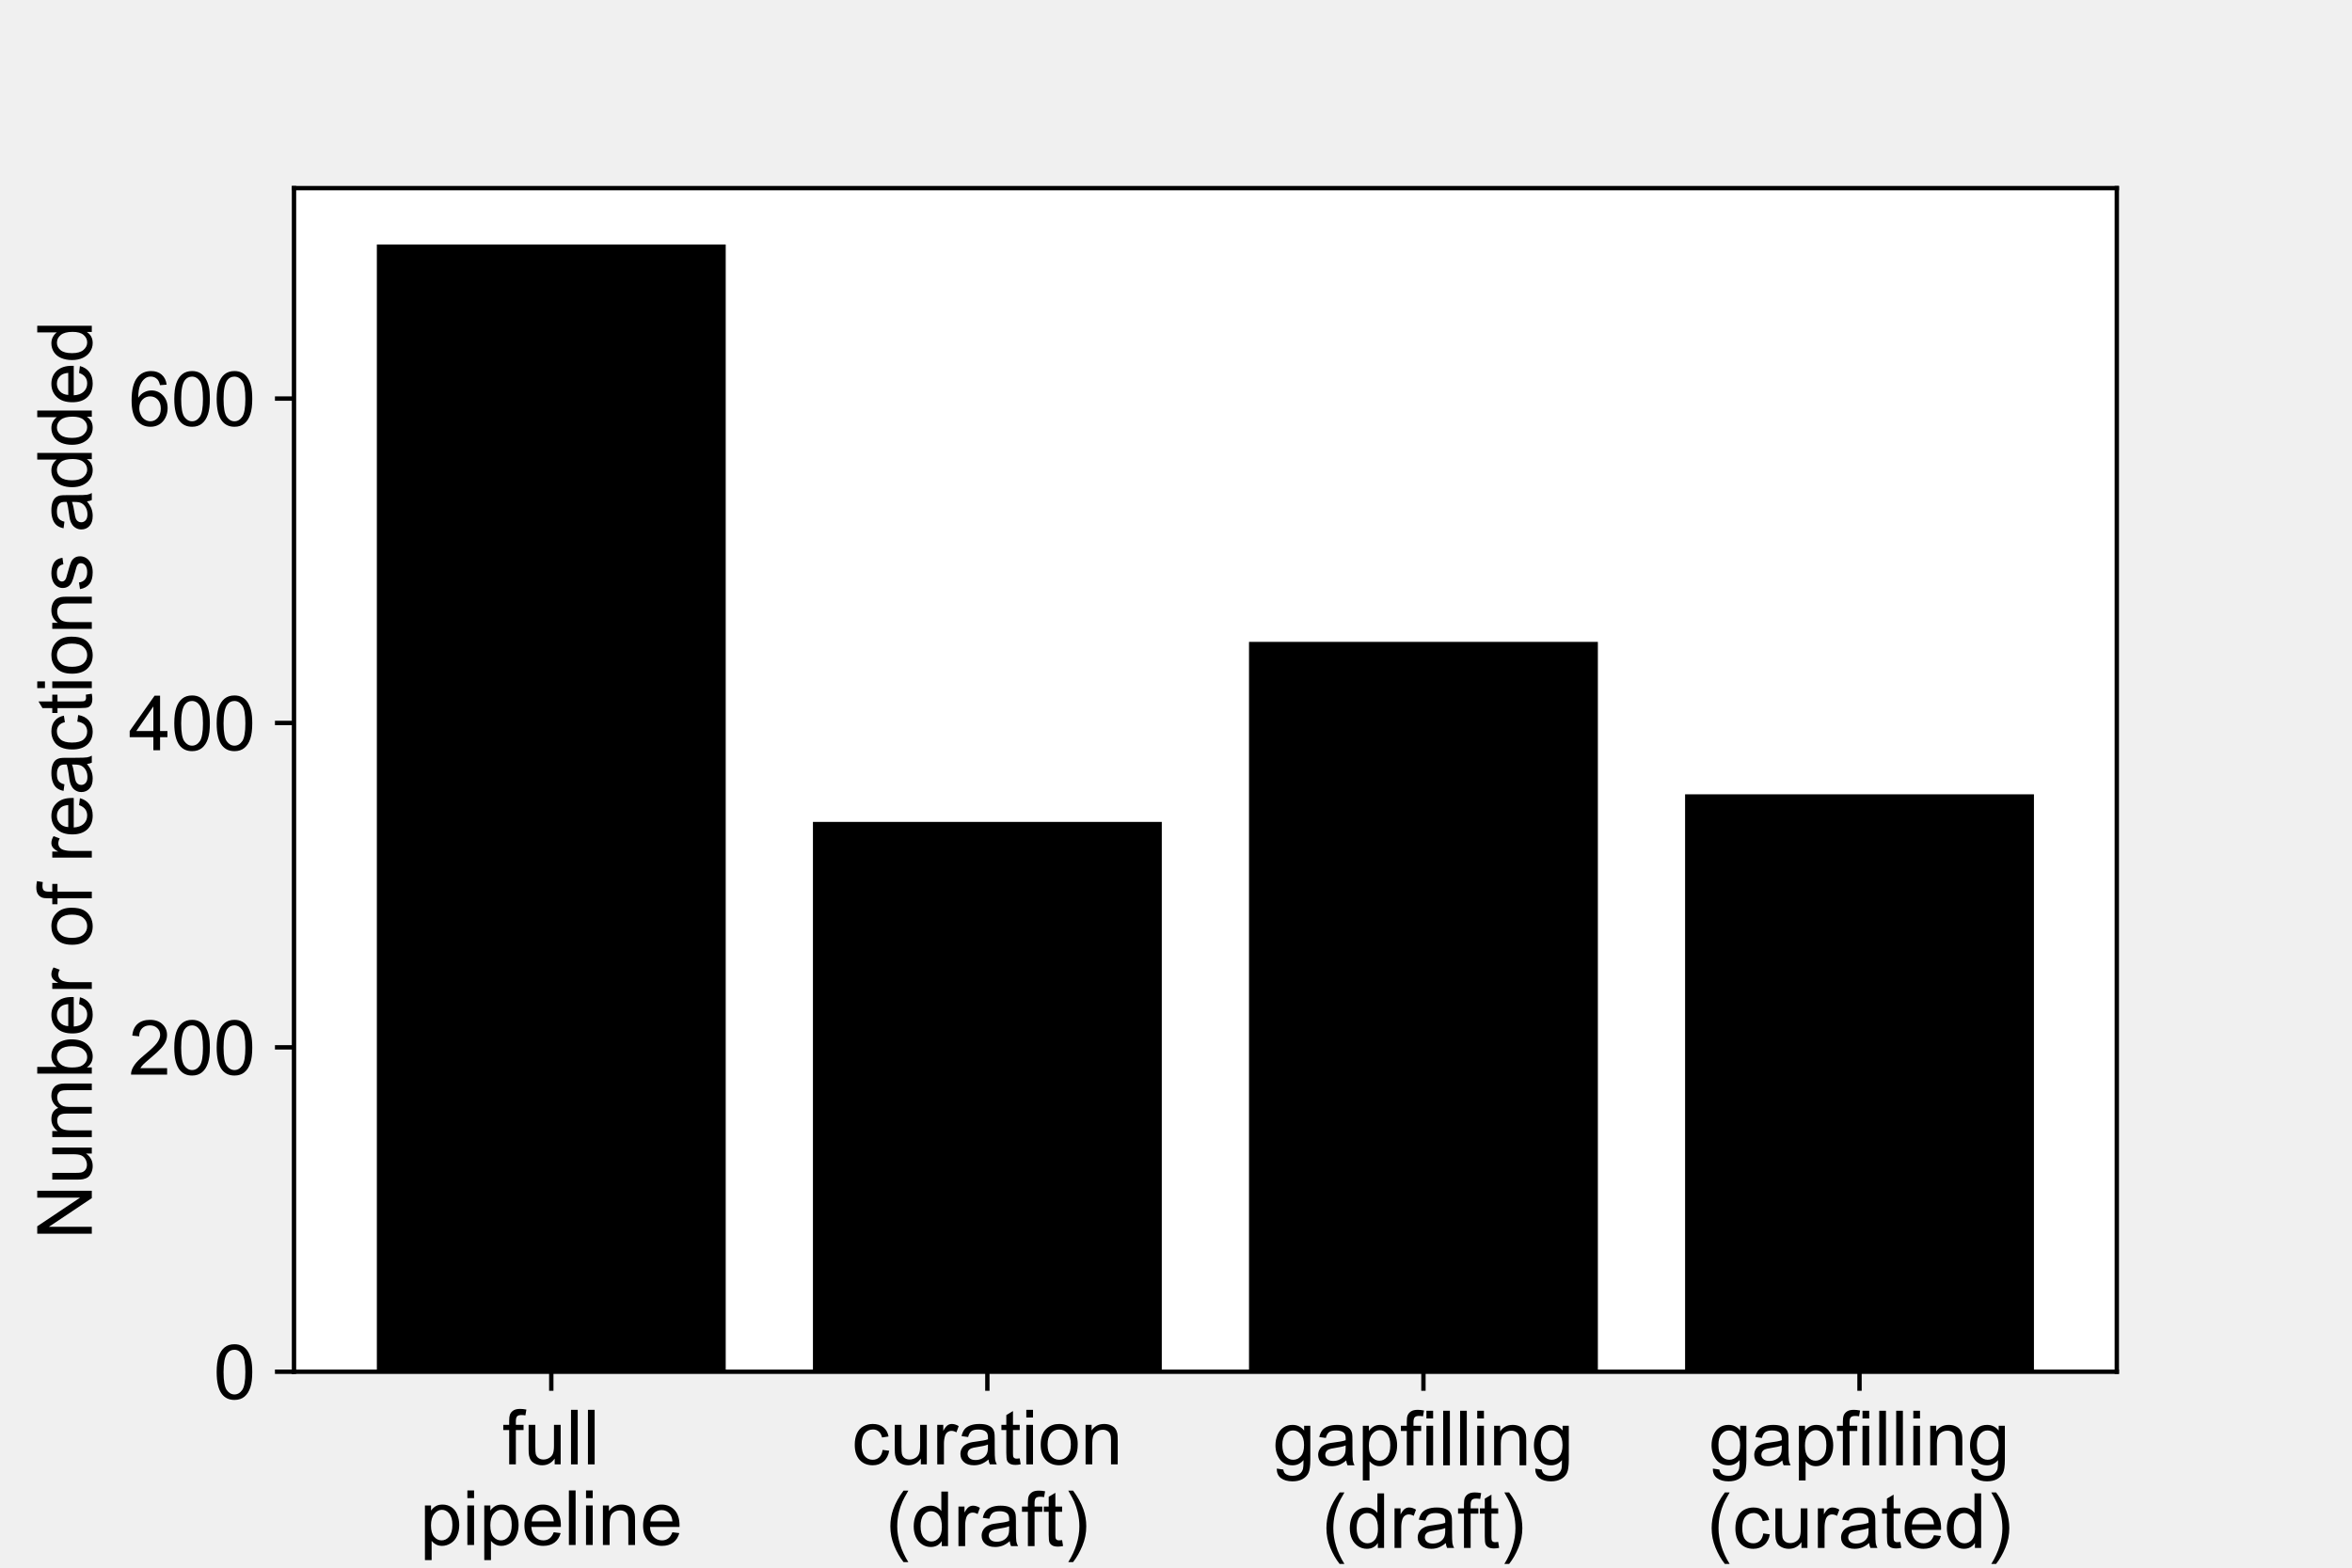
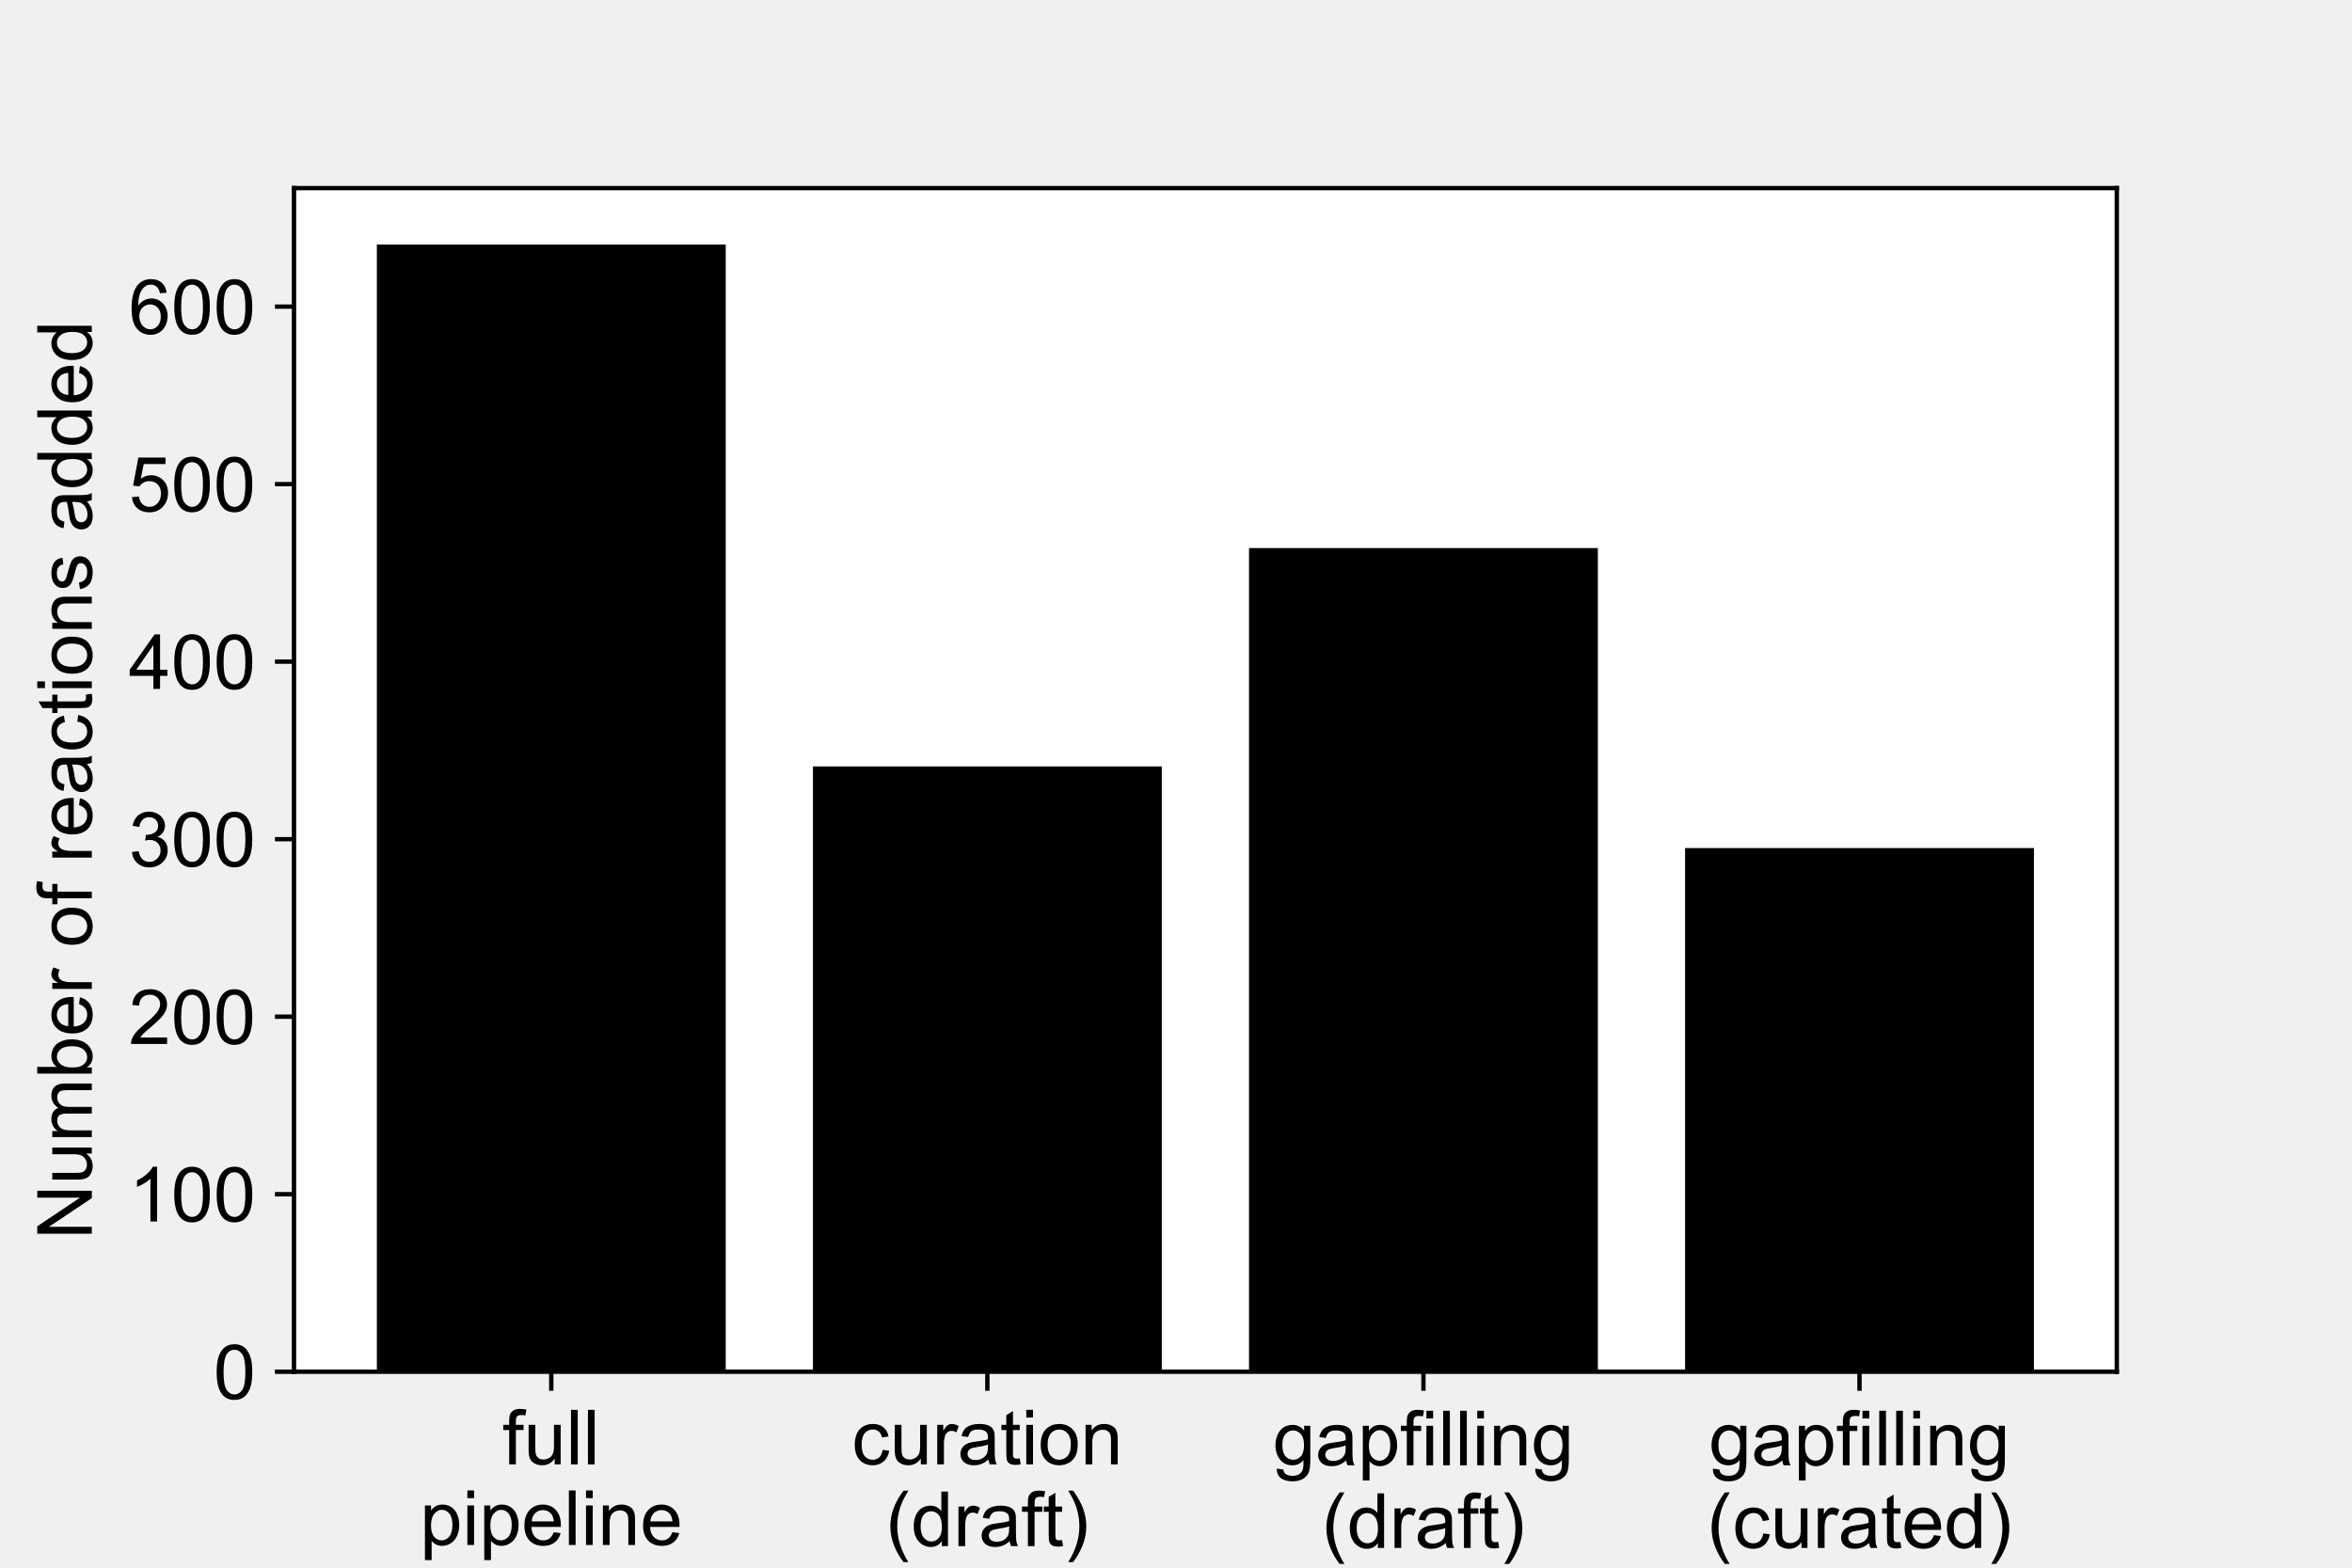
<svg xmlns="http://www.w3.org/2000/svg" xmlns:xlink="http://www.w3.org/1999/xlink" height="288pt" version="1.1" viewBox="0 0 432 288" width="432pt">
  <defs>
    <style type="text/css">*{stroke-linecap:butt;stroke-linejoin:round;}</style>
  </defs>
  <g id="figure_1">
    <g id="patch_1">
      <path d="M 0 288  L 432 288  L 432 0  L 0 0  z " style="fill:none;" />
    </g>
    <g id="axes_1">
      <g id="patch_2">
        <path d="M 54 252  L 388.8 252  L 388.8 34.56  L 54 34.56  z " style="fill:#ffffff;" />
      </g>
      <g id="patch_3">
-         <path clip-path="url(#pf97ce3f0bf)" d="M 69.218 252  L 133.295 252  L 133.295 44.914  L 69.218 44.914  z " />
+         <path clip-path="url(#pec1eca5fe3)" d="M 69.218 252  L 133.295 252  L 133.295 44.914  L 69.218 44.914  z " />
      </g>
      <g id="patch_4">
-         <path clip-path="url(#pf97ce3f0bf)" d="M 149.314 252  L 213.39 252  L 213.39 150.99  L 149.314 150.99  z " />
+         <path clip-path="url(#pec1eca5fe3)" d="M 149.314 252  L 213.39 252  L 213.39 140.793  L 149.314 140.793  z " />
      </g>
      <g id="patch_5">
-         <path clip-path="url(#pf97ce3f0bf)" d="M 229.41 252  L 293.486 252  L 293.486 117.916  L 229.41 117.916  z " />
+         <path clip-path="url(#pec1eca5fe3)" d="M 229.41 252  L 293.486 252  L 293.486 100.681  L 229.41 100.681  z " />
      </g>
      <g id="patch_6">
-         <path clip-path="url(#pf97ce3f0bf)" d="M 309.505 252  L 373.582 252  L 373.582 145.924  L 309.505 145.924  z " />
+         <path clip-path="url(#pec1eca5fe3)" d="M 309.505 252  L 373.582 252  L 373.582 155.795  L 309.505 155.795  z " />
      </g>
      <g id="matplotlib.axis_1">
        <g id="xtick_1">
          <g id="line2d_1">
            <defs>
-               <path d="M 0 0  L 0 3.5  " id="me4180d3bd6" style="stroke:#000000;stroke-width:0.8;" />
+               <path d="M 0 0  L 0 3.5  " id="mcc5057b290" style="stroke:#000000;stroke-width:0.8;" />
            </defs>
            <g>
-               <use style="stroke:#000000;stroke-width:0.8;" x="101.256" xlink:href="#me4180d3bd6" y="252" />
+               <use style="stroke:#000000;stroke-width:0.8;" x="101.256" xlink:href="#mcc5057b290" y="252" />
            </g>
          </g>
          <g id="text_1">
            <g transform="translate(92.30849 269.0209)scale(0.14 -0.14)">
              <defs>
                <path d="M 8.688 0  L 8.688 45.016  L 0.922 45.016  L 0.922 51.859  L 8.688 51.859  L 8.688 57.375  Q 8.688 62.594 9.625 65.141  Q 10.891 68.562 14.078 70.672  Q 17.281 72.797 23.047 72.797  Q 26.766 72.797 31.25 71.922  L 29.938 64.266  Q 27.203 64.75 24.75 64.75  Q 20.75 64.75 19.094 63.031  Q 17.438 61.328 17.438 56.641  L 17.438 51.859  L 27.547 51.859  L 27.547 45.016  L 17.438 45.016  L 17.438 0  z " id="ArialMT-102" />
                <path d="M 40.578 0  L 40.578 7.625  Q 34.516 -1.172 24.125 -1.172  Q 19.531 -1.172 15.547 0.578  Q 11.578 2.344 9.641 5  Q 7.719 7.672 6.938 11.531  Q 6.391 14.109 6.391 19.734  L 6.391 51.859  L 15.188 51.859  L 15.188 23.094  Q 15.188 16.219 15.719 13.812  Q 16.547 10.359 19.234 8.375  Q 21.922 6.391 25.875 6.391  Q 29.828 6.391 33.297 8.422  Q 36.766 10.453 38.203 13.938  Q 39.656 17.438 39.656 24.078  L 39.656 51.859  L 48.438 51.859  L 48.438 0  z " id="ArialMT-117" />
                <path d="M 6.391 0  L 6.391 71.578  L 15.188 71.578  L 15.188 0  z " id="ArialMT-108" />
              </defs>
              <use xlink:href="#ArialMT-102" />
              <use x="27.783" xlink:href="#ArialMT-117" />
              <use x="83.398" xlink:href="#ArialMT-108" />
              <use x="105.615" xlink:href="#ArialMT-108" />
            </g>
            <g transform="translate(77.12724 283.8286)scale(0.14 -0.14)">
              <defs>
                <path d="M 6.594 -19.875  L 6.594 51.859  L 14.594 51.859  L 14.594 45.125  Q 17.438 49.078 21 51.047  Q 24.562 53.031 29.641 53.031  Q 36.281 53.031 41.359 49.609  Q 46.438 46.188 49.016 39.953  Q 51.609 33.734 51.609 26.312  Q 51.609 18.359 48.75 11.984  Q 45.906 5.609 40.453 2.219  Q 35.016 -1.172 29 -1.172  Q 24.609 -1.172 21.109 0.688  Q 17.625 2.547 15.375 5.375  L 15.375 -19.875  z M 14.547 25.641  Q 14.547 15.625 18.594 10.844  Q 22.656 6.062 28.422 6.062  Q 34.281 6.062 38.453 11.016  Q 42.625 15.969 42.625 26.375  Q 42.625 36.281 38.547 41.203  Q 34.469 46.141 28.812 46.141  Q 23.188 46.141 18.859 40.891  Q 14.547 35.641 14.547 25.641  z " id="ArialMT-112" />
                <path d="M 6.641 61.469  L 6.641 71.578  L 15.438 71.578  L 15.438 61.469  z M 6.641 0  L 6.641 51.859  L 15.438 51.859  L 15.438 0  z " id="ArialMT-105" />
                <path d="M 42.094 16.703  L 51.172 15.578  Q 49.031 7.625 43.219 3.219  Q 37.406 -1.172 28.375 -1.172  Q 17 -1.172 10.328 5.828  Q 3.656 12.844 3.656 25.484  Q 3.656 38.578 10.391 45.797  Q 17.141 53.031 27.875 53.031  Q 38.281 53.031 44.875 45.953  Q 51.469 38.875 51.469 26.031  Q 51.469 25.25 51.422 23.688  L 12.75 23.688  Q 13.234 15.141 17.578 10.594  Q 21.922 6.062 28.422 6.062  Q 33.25 6.062 36.672 8.594  Q 40.094 11.141 42.094 16.703  z M 13.234 30.906  L 42.188 30.906  Q 41.609 37.453 38.875 40.719  Q 34.672 45.797 27.984 45.797  Q 21.922 45.797 17.797 41.75  Q 13.672 37.703 13.234 30.906  z " id="ArialMT-101" />
                <path d="M 6.594 0  L 6.594 51.859  L 14.5 51.859  L 14.5 44.484  Q 20.219 53.031 31 53.031  Q 35.688 53.031 39.625 51.344  Q 43.562 49.656 45.516 46.922  Q 47.469 44.188 48.25 40.438  Q 48.734 37.984 48.734 31.891  L 48.734 0  L 39.938 0  L 39.938 31.547  Q 39.938 36.922 38.906 39.578  Q 37.891 42.234 35.281 43.812  Q 32.672 45.406 29.156 45.406  Q 23.531 45.406 19.453 41.844  Q 15.375 38.281 15.375 28.328  L 15.375 0  z " id="ArialMT-110" />
              </defs>
              <use xlink:href="#ArialMT-112" />
              <use x="55.615" xlink:href="#ArialMT-105" />
              <use x="77.832" xlink:href="#ArialMT-112" />
              <use x="133.447" xlink:href="#ArialMT-101" />
              <use x="189.062" xlink:href="#ArialMT-108" />
              <use x="211.279" xlink:href="#ArialMT-105" />
              <use x="233.496" xlink:href="#ArialMT-110" />
              <use x="289.111" xlink:href="#ArialMT-101" />
            </g>
          </g>
        </g>
        <g id="xtick_2">
          <g id="line2d_2">
            <g>
-               <use style="stroke:#000000;stroke-width:0.8;" x="181.352" xlink:href="#me4180d3bd6" y="252" />
+               <use style="stroke:#000000;stroke-width:0.8;" x="181.352" xlink:href="#mcc5057b290" y="252" />
            </g>
          </g>
          <g id="text_2">
            <g transform="translate(156.4507 269.0209)scale(0.14 -0.14)">
              <defs>
                <path d="M 40.438 19  L 49.078 17.875  Q 47.656 8.938 41.812 3.875  Q 35.984 -1.172 27.484 -1.172  Q 16.844 -1.172 10.375 5.781  Q 3.906 12.75 3.906 25.734  Q 3.906 34.125 6.688 40.422  Q 9.469 46.734 15.156 49.875  Q 20.844 53.031 27.547 53.031  Q 35.984 53.031 41.359 48.75  Q 46.734 44.484 48.25 36.625  L 39.703 35.297  Q 38.484 40.531 35.375 43.156  Q 32.281 45.797 27.875 45.797  Q 21.234 45.797 17.078 41.031  Q 12.938 36.281 12.938 25.984  Q 12.938 15.531 16.938 10.797  Q 20.953 6.062 27.391 6.062  Q 32.562 6.062 36.031 9.234  Q 39.5 12.406 40.438 19  z " id="ArialMT-99" />
                <path d="M 6.5 0  L 6.5 51.859  L 14.406 51.859  L 14.406 44  Q 17.438 49.516 20 51.266  Q 22.562 53.031 25.641 53.031  Q 30.078 53.031 34.672 50.203  L 31.641 42.047  Q 28.422 43.953 25.203 43.953  Q 22.312 43.953 20.016 42.219  Q 17.719 40.484 16.75 37.406  Q 15.281 32.719 15.281 27.156  L 15.281 0  z " id="ArialMT-114" />
                <path d="M 40.438 6.391  Q 35.547 2.25 31.031 0.531  Q 26.516 -1.172 21.344 -1.172  Q 12.797 -1.172 8.203 3  Q 3.609 7.172 3.609 13.672  Q 3.609 17.484 5.344 20.625  Q 7.078 23.781 9.891 25.688  Q 12.703 27.594 16.219 28.562  Q 18.797 29.25 24.031 29.891  Q 34.672 31.156 39.703 32.906  Q 39.75 34.719 39.75 35.203  Q 39.75 40.578 37.25 42.781  Q 33.891 45.75 27.25 45.75  Q 21.047 45.75 18.094 43.578  Q 15.141 41.406 13.719 35.891  L 5.125 37.062  Q 6.297 42.578 8.984 45.969  Q 11.672 49.359 16.75 51.188  Q 21.828 53.031 28.516 53.031  Q 35.156 53.031 39.297 51.469  Q 43.453 49.906 45.406 47.531  Q 47.359 45.172 48.141 41.547  Q 48.578 39.312 48.578 33.453  L 48.578 21.734  Q 48.578 9.469 49.141 6.219  Q 49.703 2.984 51.375 0  L 42.188 0  Q 40.828 2.734 40.438 6.391  z M 39.703 26.031  Q 34.906 24.078 25.344 22.703  Q 19.922 21.922 17.672 20.938  Q 15.438 19.969 14.203 18.094  Q 12.984 16.219 12.984 13.922  Q 12.984 10.406 15.641 8.062  Q 18.312 5.719 23.438 5.719  Q 28.516 5.719 32.469 7.938  Q 36.422 10.156 38.281 14.016  Q 39.703 17 39.703 22.797  z " id="ArialMT-97" />
                <path d="M 25.781 7.859  L 27.047 0.094  Q 23.344 -0.688 20.406 -0.688  Q 15.625 -0.688 12.984 0.828  Q 10.359 2.344 9.281 4.812  Q 8.203 7.281 8.203 15.188  L 8.203 45.016  L 1.766 45.016  L 1.766 51.859  L 8.203 51.859  L 8.203 64.703  L 16.938 69.969  L 16.938 51.859  L 25.781 51.859  L 25.781 45.016  L 16.938 45.016  L 16.938 14.703  Q 16.938 10.938 17.406 9.859  Q 17.875 8.797 18.922 8.156  Q 19.969 7.516 21.922 7.516  Q 23.391 7.516 25.781 7.859  z " id="ArialMT-116" />
                <path d="M 3.328 25.922  Q 3.328 40.328 11.328 47.266  Q 18.016 53.031 27.641 53.031  Q 38.328 53.031 45.109 46.016  Q 51.906 39.016 51.906 26.656  Q 51.906 16.656 48.906 10.906  Q 45.906 5.172 40.156 2  Q 34.422 -1.172 27.641 -1.172  Q 16.75 -1.172 10.031 5.812  Q 3.328 12.797 3.328 25.922  z M 12.359 25.922  Q 12.359 15.969 16.703 11.016  Q 21.047 6.062 27.641 6.062  Q 34.188 6.062 38.531 11.031  Q 42.875 16.016 42.875 26.219  Q 42.875 35.844 38.5 40.797  Q 34.125 45.75 27.641 45.75  Q 21.047 45.75 16.703 40.812  Q 12.359 35.891 12.359 25.922  z " id="ArialMT-111" />
              </defs>
              <use xlink:href="#ArialMT-99" />
              <use x="50" xlink:href="#ArialMT-117" />
              <use x="105.615" xlink:href="#ArialMT-114" />
              <use x="138.916" xlink:href="#ArialMT-97" />
              <use x="194.531" xlink:href="#ArialMT-116" />
              <use x="222.314" xlink:href="#ArialMT-105" />
              <use x="244.531" xlink:href="#ArialMT-111" />
              <use x="300.146" xlink:href="#ArialMT-110" />
            </g>
            <g transform="translate(162.6851 284.0333)scale(0.14 -0.14)">
              <defs>
                <path d="M 23.391 -21.047  Q 16.109 -11.859 11.078 0.438  Q 6.062 12.75 6.062 25.922  Q 6.062 37.547 9.812 48.188  Q 14.203 60.547 23.391 72.797  L 29.688 72.797  Q 23.781 62.641 21.875 58.297  Q 18.891 51.562 17.188 44.234  Q 15.094 35.109 15.094 25.875  Q 15.094 2.391 29.688 -21.047  z " id="ArialMT-40" />
                <path d="M 40.234 0  L 40.234 6.547  Q 35.297 -1.172 25.734 -1.172  Q 19.531 -1.172 14.328 2.25  Q 9.125 5.672 6.266 11.797  Q 3.422 17.922 3.422 25.875  Q 3.422 33.641 6 39.969  Q 8.594 46.297 13.766 49.656  Q 18.953 53.031 25.344 53.031  Q 30.031 53.031 33.688 51.047  Q 37.359 49.078 39.656 45.906  L 39.656 71.578  L 48.391 71.578  L 48.391 0  z M 12.453 25.875  Q 12.453 15.922 16.641 10.984  Q 20.844 6.062 26.562 6.062  Q 32.328 6.062 36.344 10.766  Q 40.375 15.484 40.375 25.141  Q 40.375 35.797 36.266 40.766  Q 32.172 45.75 26.172 45.75  Q 20.312 45.75 16.375 40.969  Q 12.453 36.188 12.453 25.875  z " id="ArialMT-100" />
                <path d="M 12.359 -21.047  L 6.062 -21.047  Q 20.656 2.391 20.656 25.875  Q 20.656 35.062 18.562 44.094  Q 16.891 51.422 13.922 58.156  Q 12.016 62.547 6.062 72.797  L 12.359 72.797  Q 21.531 60.547 25.922 48.188  Q 29.688 37.547 29.688 25.922  Q 29.688 12.75 24.625 0.438  Q 19.578 -11.859 12.359 -21.047  z " id="ArialMT-41" />
              </defs>
              <use xlink:href="#ArialMT-40" />
              <use x="33.301" xlink:href="#ArialMT-100" />
              <use x="88.916" xlink:href="#ArialMT-114" />
              <use x="122.217" xlink:href="#ArialMT-97" />
              <use x="177.832" xlink:href="#ArialMT-102" />
              <use x="205.615" xlink:href="#ArialMT-116" />
              <use x="233.398" xlink:href="#ArialMT-41" />
            </g>
          </g>
        </g>
        <g id="xtick_3">
          <g id="line2d_3">
            <g>
-               <use style="stroke:#000000;stroke-width:0.8;" x="261.448" xlink:href="#me4180d3bd6" y="252" />
+               <use style="stroke:#000000;stroke-width:0.8;" x="261.448" xlink:href="#mcc5057b290" y="252" />
            </g>
          </g>
          <g id="text_3">
            <g transform="translate(233.8186 269.1916)scale(0.14 -0.14)">
              <defs>
                <path d="M 4.984 -4.297  L 13.531 -5.562  Q 14.062 -9.516 16.5 -11.328  Q 19.781 -13.766 25.438 -13.766  Q 31.547 -13.766 34.859 -11.328  Q 38.188 -8.891 39.359 -4.5  Q 40.047 -1.812 39.984 6.781  Q 34.234 0 25.641 0  Q 14.938 0 9.078 7.719  Q 3.219 15.438 3.219 26.219  Q 3.219 33.641 5.906 39.906  Q 8.594 46.188 13.688 49.609  Q 18.797 53.031 25.688 53.031  Q 34.859 53.031 40.828 45.609  L 40.828 51.859  L 48.922 51.859  L 48.922 7.031  Q 48.922 -5.078 46.453 -10.125  Q 44 -15.188 38.641 -18.109  Q 33.297 -21.047 25.484 -21.047  Q 16.219 -21.047 10.5 -16.875  Q 4.781 -12.703 4.984 -4.297  z M 12.25 26.859  Q 12.25 16.656 16.297 11.969  Q 20.359 7.281 26.469 7.281  Q 32.516 7.281 36.609 11.938  Q 40.719 16.609 40.719 26.562  Q 40.719 36.078 36.5 40.906  Q 32.281 45.75 26.312 45.75  Q 20.453 45.75 16.344 40.984  Q 12.25 36.234 12.25 26.859  z " id="ArialMT-103" />
              </defs>
              <use xlink:href="#ArialMT-103" />
              <use x="55.615" xlink:href="#ArialMT-97" />
              <use x="111.23" xlink:href="#ArialMT-112" />
              <use x="166.846" xlink:href="#ArialMT-102" />
              <use x="194.629" xlink:href="#ArialMT-105" />
              <use x="216.846" xlink:href="#ArialMT-108" />
              <use x="239.062" xlink:href="#ArialMT-108" />
              <use x="261.279" xlink:href="#ArialMT-105" />
              <use x="283.496" xlink:href="#ArialMT-110" />
              <use x="339.111" xlink:href="#ArialMT-103" />
            </g>
            <g transform="translate(242.7808 284.368)scale(0.14 -0.14)">
              <use xlink:href="#ArialMT-40" />
              <use x="33.301" xlink:href="#ArialMT-100" />
              <use x="88.916" xlink:href="#ArialMT-114" />
              <use x="122.217" xlink:href="#ArialMT-97" />
              <use x="177.832" xlink:href="#ArialMT-102" />
              <use x="205.615" xlink:href="#ArialMT-116" />
              <use x="233.398" xlink:href="#ArialMT-41" />
            </g>
          </g>
        </g>
        <g id="xtick_4">
          <g id="line2d_4">
            <g>
-               <use style="stroke:#000000;stroke-width:0.8;" x="341.544" xlink:href="#me4180d3bd6" y="252" />
+               <use style="stroke:#000000;stroke-width:0.8;" x="341.544" xlink:href="#mcc5057b290" y="252" />
            </g>
          </g>
          <g id="text_4">
            <g transform="translate(313.9143 269.1916)scale(0.14 -0.14)">
              <use xlink:href="#ArialMT-103" />
              <use x="55.615" xlink:href="#ArialMT-97" />
              <use x="111.23" xlink:href="#ArialMT-112" />
              <use x="166.846" xlink:href="#ArialMT-102" />
              <use x="194.629" xlink:href="#ArialMT-105" />
              <use x="216.846" xlink:href="#ArialMT-108" />
              <use x="239.062" xlink:href="#ArialMT-108" />
              <use x="261.279" xlink:href="#ArialMT-105" />
              <use x="283.496" xlink:href="#ArialMT-110" />
              <use x="339.111" xlink:href="#ArialMT-103" />
            </g>
            <g transform="translate(313.5359 284.368)scale(0.14 -0.14)">
              <use xlink:href="#ArialMT-40" />
              <use x="33.301" xlink:href="#ArialMT-99" />
              <use x="83.301" xlink:href="#ArialMT-117" />
              <use x="138.916" xlink:href="#ArialMT-114" />
              <use x="172.217" xlink:href="#ArialMT-97" />
              <use x="227.832" xlink:href="#ArialMT-116" />
              <use x="255.615" xlink:href="#ArialMT-101" />
              <use x="311.23" xlink:href="#ArialMT-100" />
              <use x="366.846" xlink:href="#ArialMT-41" />
            </g>
          </g>
        </g>
        <g id="text_5">
          <g transform="translate(136.5819 301.5061)scale(0.14 -0.14)">
            <defs>
              <path d="M 7.719 0  L 7.719 71.578  L 34.719 71.578  Q 41.844 71.578 45.609 70.906  Q 50.875 70.016 54.438 67.547  Q 58.016 65.094 60.188 60.641  Q 62.359 56.203 62.359 50.875  Q 62.359 41.75 56.547 35.422  Q 50.734 29.109 35.547 29.109  L 17.188 29.109  L 17.188 0  z M 17.188 37.547  L 35.688 37.547  Q 44.875 37.547 48.734 40.969  Q 52.594 44.391 52.594 50.594  Q 52.594 55.078 50.312 58.266  Q 48.047 61.469 44.344 62.5  Q 41.938 63.141 35.5 63.141  L 17.188 63.141  z " id="ArialMT-80" />
              <path id="ArialMT-32" />
              <path d="M 3.078 15.484  L 11.766 16.844  Q 12.5 11.625 15.844 8.844  Q 19.188 6.062 25.203 6.062  Q 31.25 6.062 34.172 8.516  Q 37.109 10.984 37.109 14.312  Q 37.109 17.281 34.516 19  Q 32.719 20.172 25.531 21.969  Q 15.875 24.422 12.141 26.203  Q 8.406 27.984 6.469 31.125  Q 4.547 34.281 4.547 38.094  Q 4.547 41.547 6.125 44.5  Q 7.719 47.469 10.453 49.422  Q 12.5 50.922 16.031 51.969  Q 19.578 53.031 23.641 53.031  Q 29.734 53.031 34.344 51.266  Q 38.969 49.516 41.156 46.5  Q 43.359 43.5 44.188 38.484  L 35.594 37.312  Q 35.016 41.312 32.203 43.547  Q 29.391 45.797 24.266 45.797  Q 18.219 45.797 15.625 43.797  Q 13.031 41.797 13.031 39.109  Q 13.031 37.406 14.109 36.031  Q 15.188 34.625 17.484 33.688  Q 18.797 33.203 25.25 31.453  Q 34.578 28.953 38.25 27.359  Q 41.938 25.781 44.031 22.75  Q 46.141 19.734 46.141 15.234  Q 46.141 10.844 43.578 6.953  Q 41.016 3.078 36.172 0.953  Q 31.344 -1.172 25.25 -1.172  Q 15.141 -1.172 9.844 3.031  Q 4.547 7.234 3.078 15.484  z " id="ArialMT-115" />
              <path d="M 6.594 0  L 6.594 51.859  L 14.453 51.859  L 14.453 44.578  Q 16.891 48.391 20.938 50.703  Q 25 53.031 30.172 53.031  Q 35.938 53.031 39.625 50.641  Q 43.312 48.25 44.828 43.953  Q 50.984 53.031 60.844 53.031  Q 68.562 53.031 72.703 48.75  Q 76.859 44.484 76.859 35.594  L 76.859 0  L 68.109 0  L 68.109 32.672  Q 68.109 37.938 67.25 40.25  Q 66.406 42.578 64.156 43.984  Q 61.922 45.406 58.891 45.406  Q 53.422 45.406 49.797 41.766  Q 46.188 38.141 46.188 30.125  L 46.188 0  L 37.406 0  L 37.406 33.688  Q 37.406 39.547 35.25 42.469  Q 33.109 45.406 28.219 45.406  Q 24.516 45.406 21.359 43.453  Q 18.219 41.5 16.797 37.734  Q 15.375 33.984 15.375 26.906  L 15.375 0  z " id="ArialMT-109" />
            </defs>
            <use xlink:href="#ArialMT-80" />
            <use x="66.699" xlink:href="#ArialMT-105" />
            <use x="88.916" xlink:href="#ArialMT-112" />
            <use x="144.531" xlink:href="#ArialMT-101" />
            <use x="200.146" xlink:href="#ArialMT-108" />
            <use x="222.363" xlink:href="#ArialMT-105" />
            <use x="244.58" xlink:href="#ArialMT-110" />
            <use x="300.195" xlink:href="#ArialMT-101" />
            <use x="355.811" xlink:href="#ArialMT-32" />
            <use x="383.594" xlink:href="#ArialMT-115" />
            <use x="433.594" xlink:href="#ArialMT-116" />
            <use x="461.377" xlink:href="#ArialMT-101" />
            <use x="516.992" xlink:href="#ArialMT-112" />
            <use x="572.607" xlink:href="#ArialMT-32" />
            <use x="600.391" xlink:href="#ArialMT-40" />
            <use x="633.691" xlink:href="#ArialMT-109" />
            <use x="716.992" xlink:href="#ArialMT-111" />
            <use x="772.607" xlink:href="#ArialMT-100" />
            <use x="828.223" xlink:href="#ArialMT-101" />
            <use x="883.838" xlink:href="#ArialMT-108" />
            <use x="906.055" xlink:href="#ArialMT-32" />
            <use x="933.838" xlink:href="#ArialMT-115" />
            <use x="983.838" xlink:href="#ArialMT-116" />
            <use x="1011.621" xlink:href="#ArialMT-97" />
            <use x="1067.236" xlink:href="#ArialMT-103" />
            <use x="1122.852" xlink:href="#ArialMT-101" />
            <use x="1178.467" xlink:href="#ArialMT-41" />
          </g>
        </g>
      </g>
      <g id="matplotlib.axis_2">
        <g id="ytick_1">
          <g id="line2d_5">
            <defs>
-               <path d="M 0 0  L -3.5 0  " id="m865a0681e3" style="stroke:#000000;stroke-width:0.8;" />
+               <path d="M 0 0  L -3.5 0  " id="m6ca9126b1e" style="stroke:#000000;stroke-width:0.8;" />
            </defs>
            <g>
-               <use style="stroke:#000000;stroke-width:0.8;" x="54" xlink:href="#m865a0681e3" y="252" />
+               <use style="stroke:#000000;stroke-width:0.8;" x="54" xlink:href="#m6ca9126b1e" y="252" />
            </g>
          </g>
          <g id="text_6">
            <g transform="translate(39.21469 257.0105)scale(0.14 -0.14)">
              <defs>
                <path d="M 4.156 35.297  Q 4.156 48 6.766 55.734  Q 9.375 63.484 14.516 67.672  Q 19.672 71.875 27.484 71.875  Q 33.25 71.875 37.594 69.547  Q 41.938 67.234 44.766 62.859  Q 47.609 58.5 49.219 52.219  Q 50.828 45.953 50.828 35.297  Q 50.828 22.703 48.234 14.969  Q 45.656 7.234 40.5 3  Q 35.359 -1.219 27.484 -1.219  Q 17.141 -1.219 11.234 6.203  Q 4.156 15.141 4.156 35.297  z M 13.188 35.297  Q 13.188 17.672 17.312 11.828  Q 21.438 6 27.484 6  Q 33.547 6 37.672 11.859  Q 41.797 17.719 41.797 35.297  Q 41.797 52.984 37.672 58.781  Q 33.547 64.594 27.391 64.594  Q 21.344 64.594 17.719 59.469  Q 13.188 52.938 13.188 35.297  z " id="ArialMT-48" />
              </defs>
              <use xlink:href="#ArialMT-48" />
            </g>
          </g>
        </g>
        <g id="ytick_2">
          <g id="line2d_6">
            <g>
-               <use style="stroke:#000000;stroke-width:0.8;" x="54" xlink:href="#m865a0681e3" y="192.407" />
+               <use style="stroke:#000000;stroke-width:0.8;" x="54" xlink:href="#m6ca9126b1e" y="219.388" />
            </g>
          </g>
          <g id="text_7">
-             <g transform="translate(23.64406 197.4175)scale(0.14 -0.14)">
-               <defs>
-                 <path d="M 50.344 8.453  L 50.344 0  L 3.031 0  Q 2.938 3.172 4.047 6.109  Q 5.859 10.938 9.828 15.625  Q 13.812 20.312 21.344 26.469  Q 33.016 36.031 37.109 41.625  Q 41.219 47.219 41.219 52.203  Q 41.219 57.422 37.469 61  Q 33.734 64.594 27.734 64.594  Q 21.391 64.594 17.578 60.781  Q 13.766 56.984 13.719 50.25  L 4.688 51.172  Q 5.609 61.281 11.656 66.578  Q 17.719 71.875 27.938 71.875  Q 38.234 71.875 44.234 66.156  Q 50.25 60.453 50.25 52  Q 50.25 47.703 48.484 43.547  Q 46.734 39.406 42.656 34.812  Q 38.578 30.219 29.109 22.219  Q 21.188 15.578 18.938 13.203  Q 16.703 10.844 15.234 8.453  z " id="ArialMT-50" />
-               </defs>
-               <use xlink:href="#ArialMT-50" />
+             <g transform="translate(23.64406 224.3985)scale(0.14 -0.14)">
+               <defs>
+                 <path d="M 37.25 0  L 28.469 0  L 28.469 56  Q 25.297 52.984 20.141 49.953  Q 14.984 46.922 10.891 45.406  L 10.891 53.906  Q 18.266 57.375 23.781 62.297  Q 29.297 67.234 31.594 71.875  L 37.25 71.875  z " id="ArialMT-49" />
+               </defs>
+               <use xlink:href="#ArialMT-49" />
              <use x="55.615" xlink:href="#ArialMT-48" />
              <use x="111.23" xlink:href="#ArialMT-48" />
            </g>
          </g>
        </g>
        <g id="ytick_3">
          <g id="line2d_7">
            <g>
-               <use style="stroke:#000000;stroke-width:0.8;" x="54" xlink:href="#m865a0681e3" y="132.814" />
+               <use style="stroke:#000000;stroke-width:0.8;" x="54" xlink:href="#m6ca9126b1e" y="186.776" />
            </g>
          </g>
          <g id="text_8">
-             <g transform="translate(23.64406 137.8244)scale(0.14 -0.14)">
-               <defs>
-                 <path d="M 32.328 0  L 32.328 17.141  L 1.266 17.141  L 1.266 25.203  L 33.938 71.578  L 41.109 71.578  L 41.109 25.203  L 50.781 25.203  L 50.781 17.141  L 41.109 17.141  L 41.109 0  z M 32.328 25.203  L 32.328 57.469  L 9.906 25.203  z " id="ArialMT-52" />
-               </defs>
-               <use xlink:href="#ArialMT-52" />
+             <g transform="translate(23.64406 191.7866)scale(0.14 -0.14)">
+               <defs>
+                 <path d="M 50.344 8.453  L 50.344 0  L 3.031 0  Q 2.938 3.172 4.047 6.109  Q 5.859 10.938 9.828 15.625  Q 13.812 20.312 21.344 26.469  Q 33.016 36.031 37.109 41.625  Q 41.219 47.219 41.219 52.203  Q 41.219 57.422 37.469 61  Q 33.734 64.594 27.734 64.594  Q 21.391 64.594 17.578 60.781  Q 13.766 56.984 13.719 50.25  L 4.688 51.172  Q 5.609 61.281 11.656 66.578  Q 17.719 71.875 27.938 71.875  Q 38.234 71.875 44.234 66.156  Q 50.25 60.453 50.25 52  Q 50.25 47.703 48.484 43.547  Q 46.734 39.406 42.656 34.812  Q 38.578 30.219 29.109 22.219  Q 21.188 15.578 18.938 13.203  Q 16.703 10.844 15.234 8.453  z " id="ArialMT-50" />
+               </defs>
+               <use xlink:href="#ArialMT-50" />
              <use x="55.615" xlink:href="#ArialMT-48" />
              <use x="111.23" xlink:href="#ArialMT-48" />
            </g>
          </g>
        </g>
        <g id="ytick_4">
          <g id="line2d_8">
            <g>
-               <use style="stroke:#000000;stroke-width:0.8;" x="54" xlink:href="#m865a0681e3" y="73.221" />
+               <use style="stroke:#000000;stroke-width:0.8;" x="54" xlink:href="#m6ca9126b1e" y="154.164" />
            </g>
          </g>
          <g id="text_9">
-             <g transform="translate(23.64406 78.23144)scale(0.14 -0.14)">
+             <g transform="translate(23.64406 159.1747)scale(0.14 -0.14)">
+               <defs>
+                 <path d="M 4.203 18.891  L 12.984 20.062  Q 14.5 12.594 18.141 9.297  Q 21.781 6 27 6  Q 33.203 6 37.469 10.297  Q 41.75 14.594 41.75 20.953  Q 41.75 27 37.797 30.922  Q 33.844 34.859 27.734 34.859  Q 25.25 34.859 21.531 33.891  L 22.516 41.609  Q 23.391 41.5 23.922 41.5  Q 29.547 41.5 34.031 44.422  Q 38.531 47.359 38.531 53.469  Q 38.531 58.297 35.25 61.469  Q 31.984 64.656 26.812 64.656  Q 21.688 64.656 18.266 61.422  Q 14.844 58.203 13.875 51.766  L 5.078 53.328  Q 6.688 62.156 12.391 67.016  Q 18.109 71.875 26.609 71.875  Q 32.469 71.875 37.391 69.359  Q 42.328 66.844 44.938 62.5  Q 47.562 58.156 47.562 53.266  Q 47.562 48.641 45.062 44.828  Q 42.578 41.016 37.703 38.766  Q 44.047 37.312 47.562 32.688  Q 51.078 28.078 51.078 21.141  Q 51.078 11.766 44.234 5.25  Q 37.406 -1.266 26.953 -1.266  Q 17.531 -1.266 11.297 4.344  Q 5.078 9.969 4.203 18.891  z " id="ArialMT-51" />
+               </defs>
+               <use xlink:href="#ArialMT-51" />
+               <use x="55.615" xlink:href="#ArialMT-48" />
+               <use x="111.23" xlink:href="#ArialMT-48" />
+             </g>
+           </g>
+         </g>
+         <g id="ytick_5">
+           <g id="line2d_9">
+             <g>
+               <use style="stroke:#000000;stroke-width:0.8;" x="54" xlink:href="#m6ca9126b1e" y="121.552" />
+             </g>
+           </g>
+           <g id="text_10">
+             <g transform="translate(23.64406 126.5628)scale(0.14 -0.14)">
+               <defs>
+                 <path d="M 32.328 0  L 32.328 17.141  L 1.266 17.141  L 1.266 25.203  L 33.938 71.578  L 41.109 71.578  L 41.109 25.203  L 50.781 25.203  L 50.781 17.141  L 41.109 17.141  L 41.109 0  z M 32.328 25.203  L 32.328 57.469  L 9.906 25.203  z " id="ArialMT-52" />
+               </defs>
+               <use xlink:href="#ArialMT-52" />
+               <use x="55.615" xlink:href="#ArialMT-48" />
+               <use x="111.23" xlink:href="#ArialMT-48" />
+             </g>
+           </g>
+         </g>
+         <g id="ytick_6">
+           <g id="line2d_10">
+             <g>
+               <use style="stroke:#000000;stroke-width:0.8;" x="54" xlink:href="#m6ca9126b1e" y="88.94" />
+             </g>
+           </g>
+           <g id="text_11">
+             <g transform="translate(23.64406 93.95085)scale(0.14 -0.14)">
+               <defs>
+                 <path d="M 4.156 18.75  L 13.375 19.531  Q 14.406 12.797 18.141 9.391  Q 21.875 6 27.156 6  Q 33.5 6 37.891 10.781  Q 42.281 15.578 42.281 23.484  Q 42.281 31 38.062 35.344  Q 33.844 39.703 27 39.703  Q 22.75 39.703 19.328 37.766  Q 15.922 35.844 13.969 32.766  L 5.719 33.844  L 12.641 70.609  L 48.25 70.609  L 48.25 62.203  L 19.672 62.203  L 15.828 42.969  Q 22.266 47.469 29.344 47.469  Q 38.719 47.469 45.156 40.969  Q 51.609 34.469 51.609 24.266  Q 51.609 14.547 45.953 7.469  Q 39.062 -1.219 27.156 -1.219  Q 17.391 -1.219 11.203 4.25  Q 5.031 9.719 4.156 18.75  z " id="ArialMT-53" />
+               </defs>
+               <use xlink:href="#ArialMT-53" />
+               <use x="55.615" xlink:href="#ArialMT-48" />
+               <use x="111.23" xlink:href="#ArialMT-48" />
+             </g>
+           </g>
+         </g>
+         <g id="ytick_7">
+           <g id="line2d_11">
+             <g>
+               <use style="stroke:#000000;stroke-width:0.8;" x="54" xlink:href="#m6ca9126b1e" y="56.328" />
+             </g>
+           </g>
+           <g id="text_12">
+             <g transform="translate(23.64406 61.33893)scale(0.14 -0.14)">
              <defs>
                <path d="M 49.75 54.047  L 41.016 53.375  Q 39.844 58.547 37.703 60.891  Q 34.125 64.656 28.906 64.656  Q 24.703 64.656 21.531 62.312  Q 17.391 59.281 14.984 53.469  Q 12.594 47.656 12.5 36.922  Q 15.672 41.75 20.266 44.094  Q 24.859 46.438 29.891 46.438  Q 38.672 46.438 44.844 39.969  Q 51.031 33.5 51.031 23.25  Q 51.031 16.5 48.125 10.719  Q 45.219 4.938 40.141 1.859  Q 35.062 -1.219 28.609 -1.219  Q 17.625 -1.219 10.688 6.859  Q 3.766 14.938 3.766 33.5  Q 3.766 54.25 11.422 63.672  Q 18.109 71.875 29.438 71.875  Q 37.891 71.875 43.281 67.141  Q 48.688 62.406 49.75 54.047  z M 13.875 23.188  Q 13.875 18.656 15.797 14.5  Q 17.719 10.359 21.188 8.172  Q 24.656 6 28.469 6  Q 34.031 6 38.031 10.484  Q 42.047 14.984 42.047 22.703  Q 42.047 30.125 38.078 34.391  Q 34.125 38.672 28.125 38.672  Q 22.172 38.672 18.016 34.391  Q 13.875 30.125 13.875 23.188  z " id="ArialMT-54" />
              </defs>
              <use xlink:href="#ArialMT-54" />
              <use x="55.615" xlink:href="#ArialMT-48" />
              <use x="111.23" xlink:href="#ArialMT-48" />
            </g>
          </g>
        </g>
-         <g id="text_10">
+         <g id="text_13">
          <g transform="translate(16.86156 227.7109)rotate(-90)scale(0.14 -0.14)">
            <defs>
              <path d="M 7.625 0  L 7.625 71.578  L 17.328 71.578  L 54.938 15.375  L 54.938 71.578  L 64.016 71.578  L 64.016 0  L 54.297 0  L 16.703 56.25  L 16.703 0  z " id="ArialMT-78" />
              <path d="M 14.703 0  L 6.547 0  L 6.547 71.578  L 15.328 71.578  L 15.328 46.047  Q 20.906 53.031 29.547 53.031  Q 34.328 53.031 38.594 51.094  Q 42.875 49.172 45.625 45.672  Q 48.391 42.188 49.953 37.25  Q 51.516 32.328 51.516 26.703  Q 51.516 13.375 44.922 6.094  Q 38.328 -1.172 29.109 -1.172  Q 19.922 -1.172 14.703 6.5  z M 14.594 26.312  Q 14.594 17 17.141 12.844  Q 21.297 6.062 28.375 6.062  Q 34.125 6.062 38.328 11.062  Q 42.531 16.062 42.531 25.984  Q 42.531 36.141 38.5 40.969  Q 34.469 45.797 28.766 45.797  Q 23 45.797 18.797 40.797  Q 14.594 35.797 14.594 26.312  z " id="ArialMT-98" />
            </defs>
            <use xlink:href="#ArialMT-78" />
            <use x="72.217" xlink:href="#ArialMT-117" />
            <use x="127.832" xlink:href="#ArialMT-109" />
            <use x="211.133" xlink:href="#ArialMT-98" />
            <use x="266.748" xlink:href="#ArialMT-101" />
            <use x="322.363" xlink:href="#ArialMT-114" />
            <use x="355.664" xlink:href="#ArialMT-32" />
            <use x="383.447" xlink:href="#ArialMT-111" />
            <use x="439.062" xlink:href="#ArialMT-102" />
            <use x="466.846" xlink:href="#ArialMT-32" />
            <use x="494.629" xlink:href="#ArialMT-114" />
            <use x="527.93" xlink:href="#ArialMT-101" />
            <use x="583.545" xlink:href="#ArialMT-97" />
            <use x="639.16" xlink:href="#ArialMT-99" />
            <use x="689.16" xlink:href="#ArialMT-116" />
            <use x="716.943" xlink:href="#ArialMT-105" />
            <use x="739.16" xlink:href="#ArialMT-111" />
            <use x="794.775" xlink:href="#ArialMT-110" />
            <use x="850.391" xlink:href="#ArialMT-115" />
            <use x="900.391" xlink:href="#ArialMT-32" />
            <use x="928.174" xlink:href="#ArialMT-97" />
            <use x="983.789" xlink:href="#ArialMT-100" />
            <use x="1039.404" xlink:href="#ArialMT-100" />
            <use x="1095.02" xlink:href="#ArialMT-101" />
            <use x="1150.635" xlink:href="#ArialMT-100" />
          </g>
        </g>
      </g>
      <g id="patch_7">
        <path d="M 54 252  L 54 34.56  " style="fill:none;stroke:#000000;stroke-linecap:square;stroke-linejoin:miter;stroke-width:0.8;" />
      </g>
      <g id="patch_8">
        <path d="M 388.8 252  L 388.8 34.56  " style="fill:none;stroke:#000000;stroke-linecap:square;stroke-linejoin:miter;stroke-width:0.8;" />
      </g>
      <g id="patch_9">
        <path d="M 54 252  L 388.8 252  " style="fill:none;stroke:#000000;stroke-linecap:square;stroke-linejoin:miter;stroke-width:0.8;" />
      </g>
      <g id="patch_10">
        <path d="M 54 34.56  L 388.8 34.56  " style="fill:none;stroke:#000000;stroke-linecap:square;stroke-linejoin:miter;stroke-width:0.8;" />
      </g>
    </g>
  </g>
  <defs>
-     <clipPath id="pf97ce3f0bf">
+     <clipPath id="pec1eca5fe3">
      <rect height="217.44" width="334.8" x="54" y="34.56" />
    </clipPath>
  </defs>
</svg>
